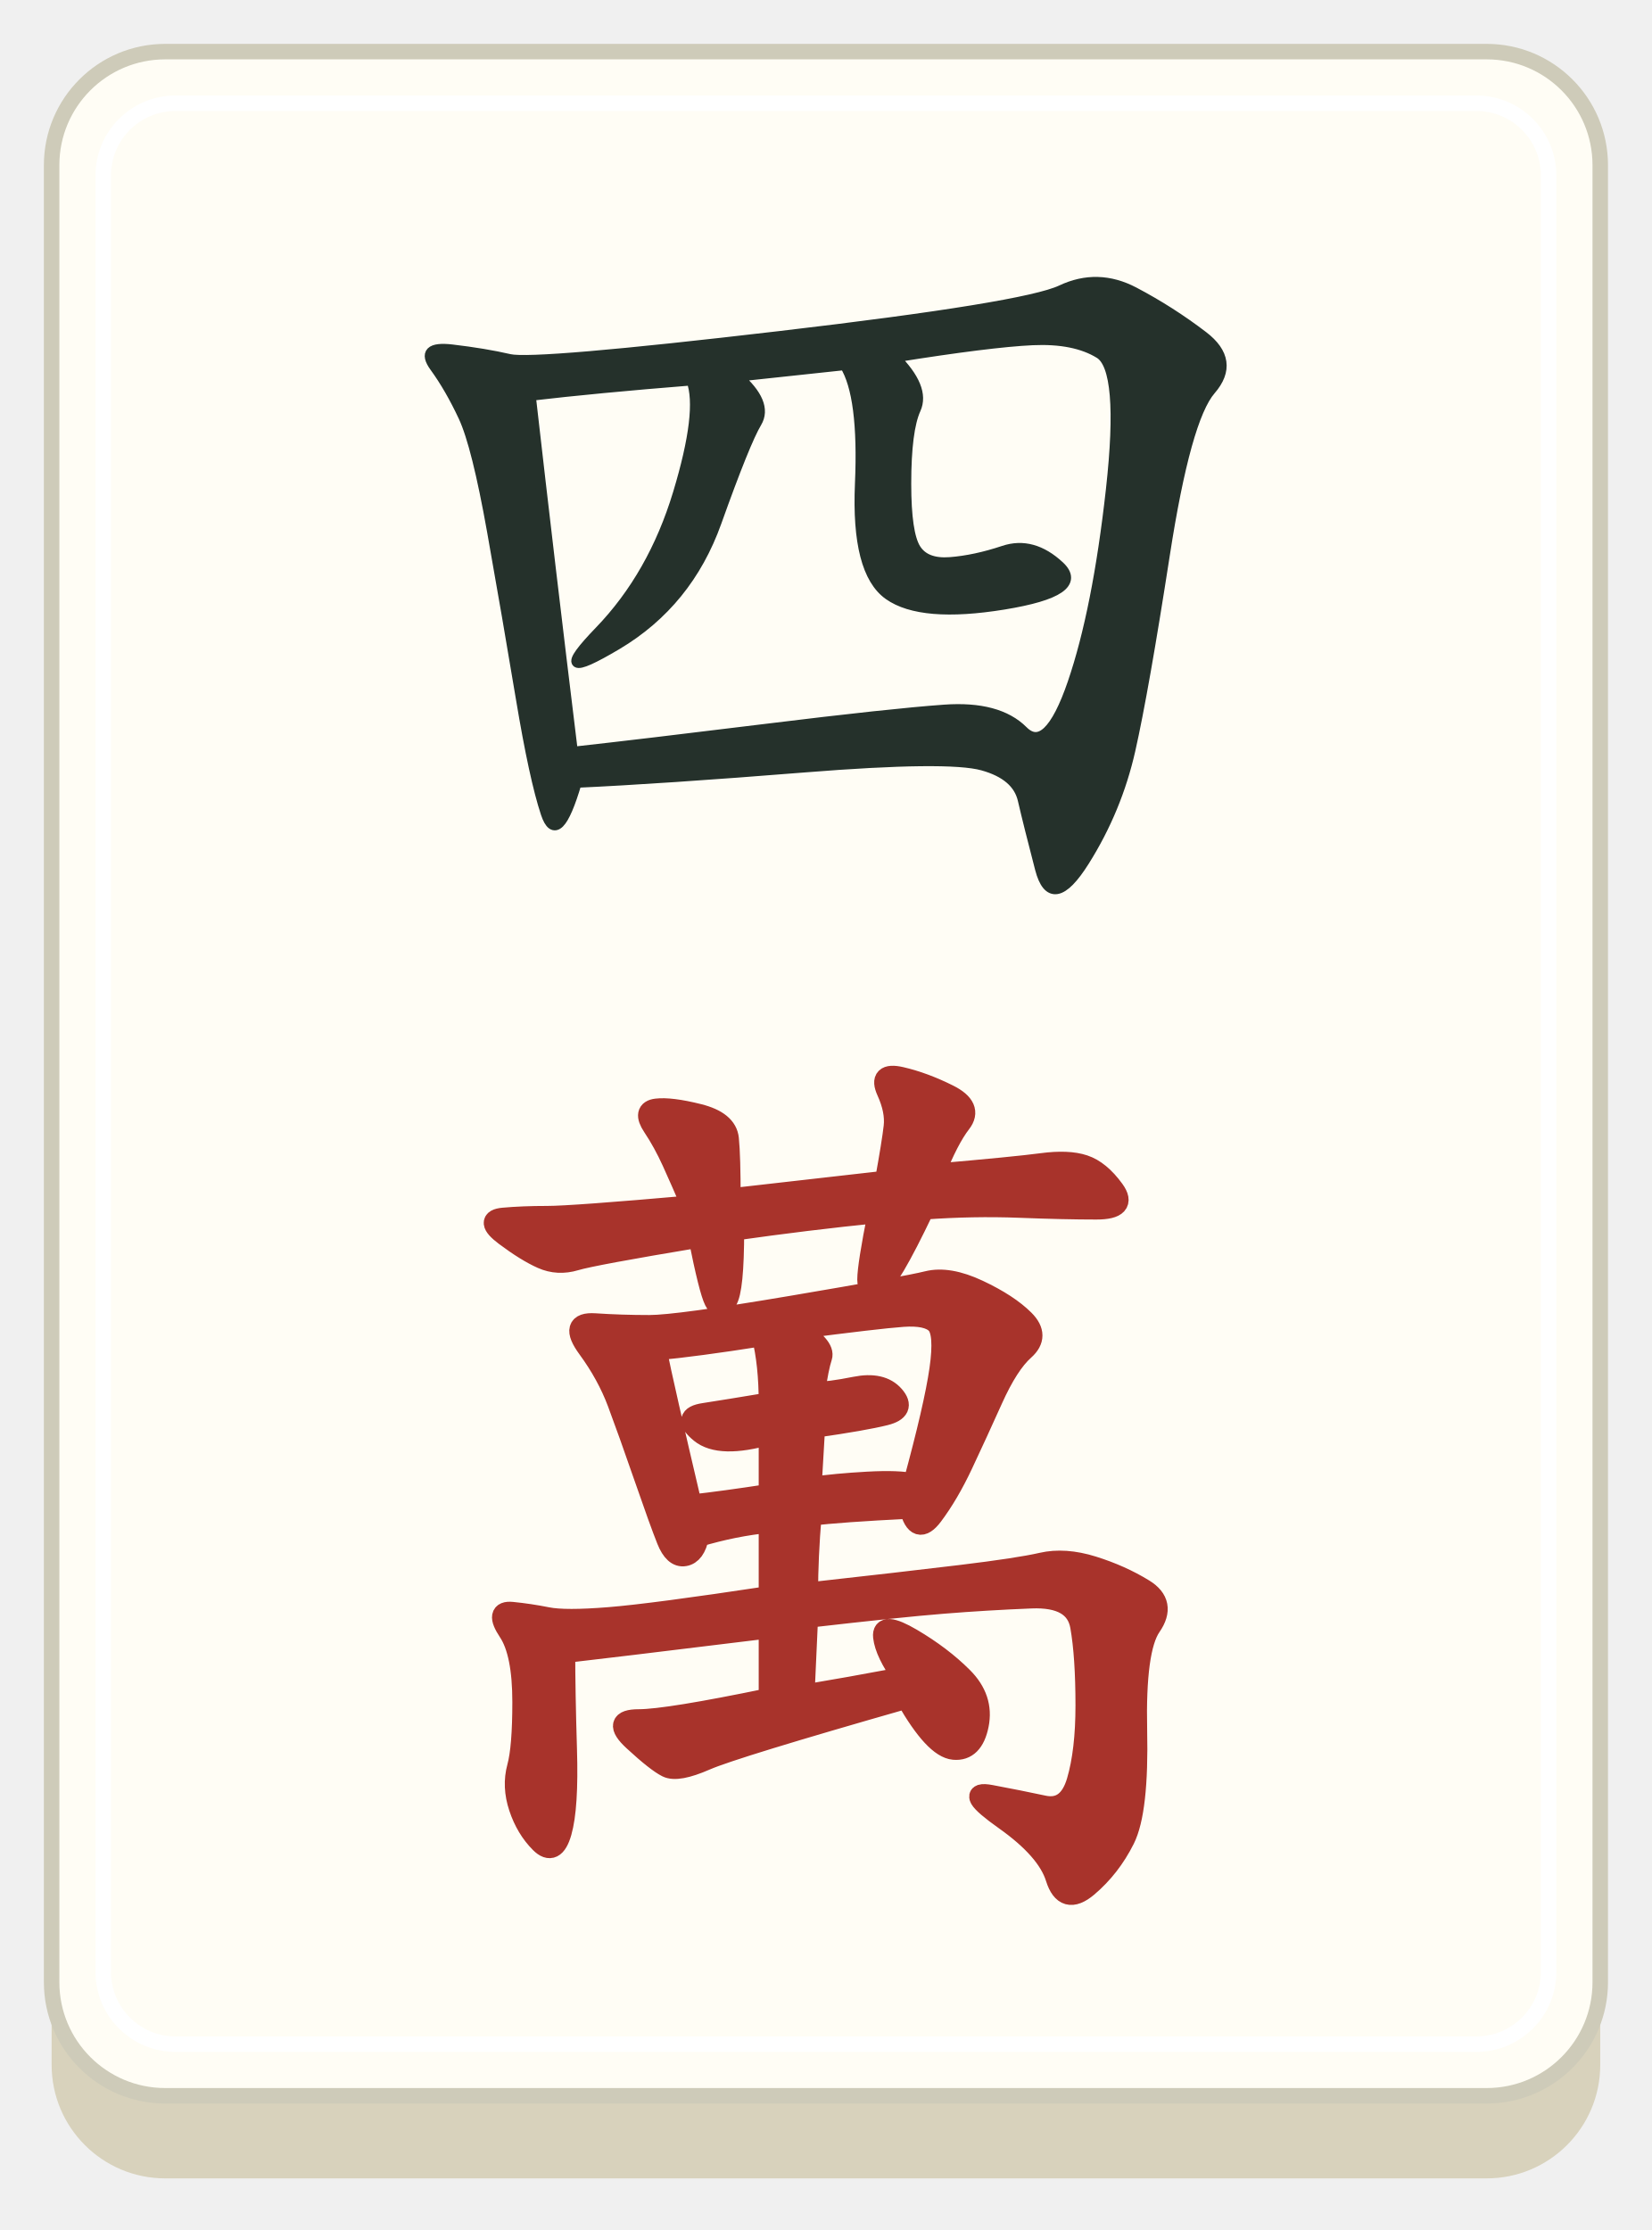
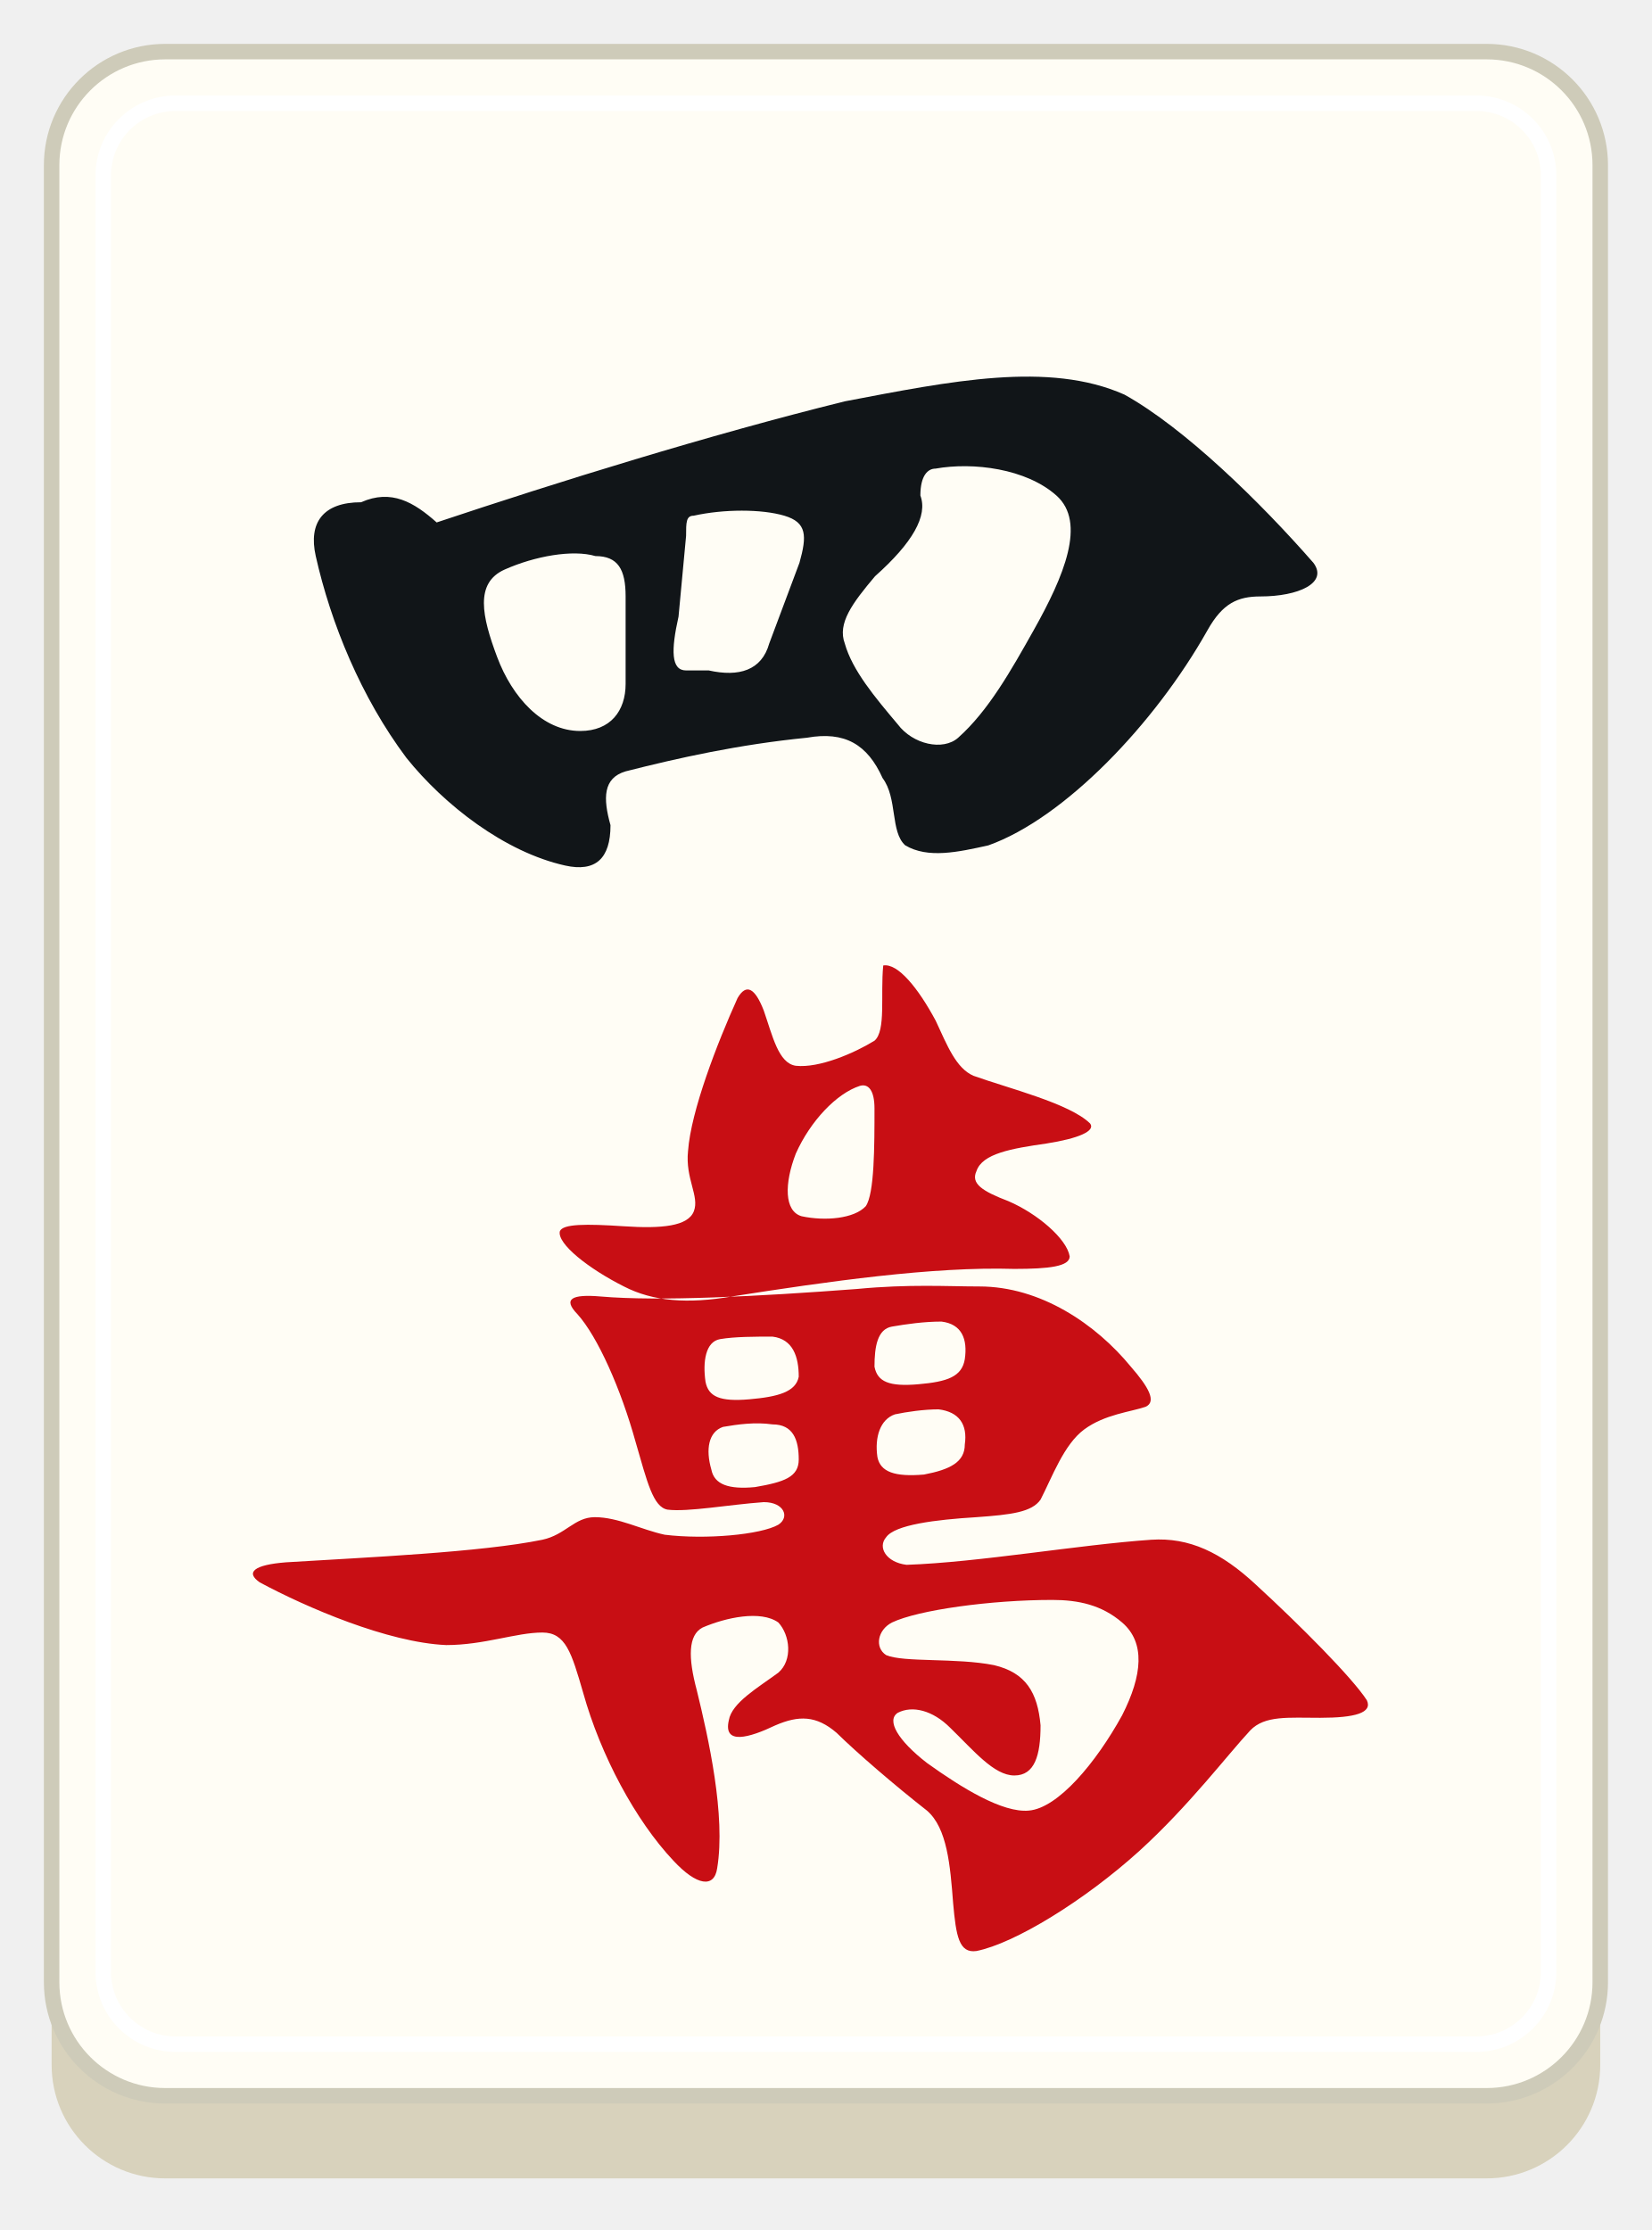
<svg xmlns="http://www.w3.org/2000/svg" viewBox="0 0 160 216" width="160" height="216" data-suit="wan" data-rank="4" role="img" aria-label="四万">
  <rect x="5" y="13" width="150" height="198" rx="11" fill="#d8d2bc" />
  <rect x="5" y="5" width="150" height="198" rx="11" fill="#fffdf5" stroke="#cecbb9" stroke-width="1.5" />
  <rect x="10" y="10" width="140" height="188" rx="7" fill="none" stroke="#ffffff" stroke-width="1.5" />
-   <path data-character="四" d="M24.609,71.094C23.307,75.521 22.266,76.563 21.484,74.219C20.703,71.875 19.857,67.969 18.945,62.5C18.034,57.031 17.057,51.367 16.016,45.508C14.974,39.648 13.997,35.742 13.086,33.789C12.174,31.836 11.198,30.143 10.156,28.711C9.115,27.279 9.701,26.693 11.914,26.953C14.128,27.214 16.081,27.539 17.773,27.93C19.466,28.32 28.646,27.539 45.313,25.586C61.979,23.633 71.549,22.07 74.023,20.898C76.497,19.727 78.971,19.792 81.445,21.094C83.919,22.396 86.263,23.893 88.477,25.586C90.69,27.279 90.951,29.102 89.258,31.055C87.565,33.008 86.003,38.607 84.57,47.852C83.138,57.096 81.966,63.737 81.055,67.773C80.143,71.81 78.581,75.586 76.367,79.102C74.154,82.617 72.656,82.878 71.875,79.883C71.094,76.888 70.508,74.544 70.117,72.852C69.727,71.159 68.359,69.987 66.016,69.336C63.672,68.685 57.617,68.75 47.852,69.531C38.086,70.313 30.339,70.833 24.609,71.094ZM36.328,30.078C29.818,30.599 24.349,31.12 19.922,31.641C21.224,43.099 22.656,55.208 24.219,67.969C28.906,67.448 35.482,66.667 43.945,65.625C52.409,64.583 58.464,63.932 62.109,63.672C65.755,63.411 68.424,64.128 70.117,65.82C71.81,67.513 73.503,65.885 75.195,60.938C76.888,55.99 78.19,49.414 79.102,41.211C80.013,33.008 79.622,28.385 77.93,27.344C76.237,26.302 73.958,25.846 71.094,25.977C68.229,26.107 63.542,26.693 57.031,27.734C59.115,29.818 59.831,31.576 59.18,33.008C58.529,34.44 58.203,36.979 58.203,40.625C58.203,44.01 58.529,46.224 59.18,47.266C59.831,48.307 61.003,48.763 62.695,48.633C64.388,48.503 66.211,48.112 68.164,47.461C70.117,46.81 72.005,47.331 73.828,49.023C75.651,50.716 73.763,52.018 68.164,52.93C62.565,53.841 58.659,53.516 56.445,51.953C54.232,50.391 53.255,46.615 53.516,40.625C53.776,34.635 53.255,30.599 51.953,28.516L41.016,29.688C43.099,31.51 43.75,33.073 42.969,34.375C42.188,35.677 40.82,39.063 38.867,44.531C36.914,50 33.529,54.167 28.711,57.031C23.893,59.896 23.307,59.44 26.953,55.664C30.599,51.888 33.268,47.201 34.961,41.602C36.654,36.003 37.109,32.161 36.328,30.078Z" transform="translate(32.4639 8.2577) scale(0.9501)" fill="#25312b" stroke="#25312b" stroke-width="1.052" stroke-linejoin="round" />
-   <path data-character="萬" d="M59.375,52.344C54.167,52.604 50.521,52.865 48.438,53.125C48.177,56.25 48.047,59.115 48.047,61.719C55.078,60.938 60.742,60.286 65.039,59.766C69.336,59.245 72.331,58.789 74.023,58.398C75.716,58.008 77.604,58.138 79.688,58.789C81.771,59.44 83.659,60.286 85.352,61.328C87.044,62.37 87.305,63.737 86.133,65.43C84.961,67.122 84.44,70.964 84.57,76.953C84.701,82.943 84.245,86.979 83.203,89.063C82.161,91.146 80.794,92.904 79.102,94.336C77.409,95.768 76.237,95.443 75.586,93.359C74.935,91.276 73.047,89.128 69.922,86.914C66.797,84.701 66.276,83.789 68.359,84.18C70.443,84.57 72.396,84.961 74.219,85.352C76.042,85.742 77.279,84.831 77.93,82.617C78.581,80.404 78.906,77.604 78.906,74.219C78.906,70.573 78.711,67.643 78.32,65.43C77.93,63.216 76.107,62.174 72.852,62.305C69.596,62.435 66.341,62.63 63.086,62.891C59.831,63.151 54.818,63.672 48.047,64.453L47.656,73.047C50.781,72.526 54.427,71.875 58.594,71.094C57.292,69.271 56.576,67.773 56.445,66.602C56.315,65.43 57.357,65.495 59.57,66.797C61.784,68.099 63.672,69.531 65.234,71.094C66.797,72.656 67.383,74.414 66.992,76.367C66.602,78.32 65.69,79.232 64.258,79.102C62.826,78.971 61.068,77.083 58.984,73.438C46.224,77.083 38.802,79.362 36.719,80.273C34.635,81.185 33.203,81.445 32.422,81.055C31.641,80.664 30.404,79.688 28.711,78.125C27.018,76.563 27.214,75.781 29.297,75.781C31.38,75.781 36.198,75 43.75,73.438L43.75,65.625C30.99,67.188 23.438,68.099 21.094,68.359C21.094,71.224 21.159,74.805 21.289,79.102C21.419,83.398 21.224,86.458 20.703,88.281C20.182,90.104 19.401,90.495 18.359,89.453C17.318,88.411 16.536,87.109 16.016,85.547C15.495,83.984 15.43,82.487 15.82,81.055C16.211,79.622 16.406,77.214 16.406,73.828C16.406,70.182 15.885,67.578 14.844,66.016C13.802,64.453 13.932,63.737 15.234,63.867C16.536,63.997 17.839,64.193 19.141,64.453C20.443,64.714 22.721,64.714 25.977,64.453C29.232,64.193 35.156,63.411 43.75,62.109L43.75,53.906C41.146,54.167 38.542,54.688 35.938,55.469C35.677,56.771 35.156,57.487 34.375,57.617C33.594,57.747 32.943,57.161 32.422,55.859C31.901,54.557 31.055,52.214 29.883,48.828C28.711,45.443 27.734,42.708 26.953,40.625C26.172,38.542 25.065,36.523 23.633,34.57C22.201,32.617 22.461,31.706 24.414,31.836C26.367,31.966 28.385,32.031 30.469,32.031C32.552,32.031 37.826,31.315 46.289,29.883C54.753,28.451 59.766,27.539 61.328,27.148C62.891,26.758 64.779,27.083 66.992,28.125C69.206,29.167 70.898,30.273 72.07,31.445C73.242,32.617 73.242,33.724 72.07,34.766C70.898,35.807 69.727,37.63 68.555,40.234C67.383,42.839 66.276,45.247 65.234,47.461C64.193,49.674 63.086,51.563 61.914,53.125C60.742,54.688 59.896,54.427 59.375,52.344ZM55.859,19.531C50.651,20.052 45.313,20.703 39.844,21.484C39.844,25.911 39.583,28.516 39.063,29.297C38.542,30.078 38.086,30.078 37.695,29.297C37.305,28.516 36.719,26.172 35.938,22.266C28.125,23.568 23.568,24.414 22.266,24.805C20.964,25.195 19.727,25.13 18.555,24.609C17.383,24.089 16.016,23.242 14.453,22.07C12.891,20.898 12.826,20.247 14.258,20.117C15.69,19.987 17.318,19.922 19.141,19.922C20.964,19.922 26.302,19.531 35.156,18.75C34.375,16.927 33.659,15.299 33.008,13.867C32.357,12.435 31.641,11.133 30.859,9.961C30.078,8.789 30.208,8.138 31.25,8.008C32.292,7.878 33.854,8.073 35.938,8.594C38.021,9.115 39.128,10.026 39.258,11.328C39.388,12.63 39.453,14.844 39.453,17.969L56.641,16.016C57.161,13.151 57.487,11.133 57.617,9.961C57.747,8.789 57.487,7.487 56.836,6.055C56.185,4.622 56.706,4.102 58.398,4.492C60.091,4.883 61.849,5.534 63.672,6.445C65.495,7.357 65.951,8.398 65.039,9.57C64.128,10.742 63.151,12.63 62.109,15.234C68.099,14.714 72.07,14.323 74.023,14.063C75.977,13.802 77.539,13.867 78.711,14.258C79.883,14.648 80.99,15.56 82.031,16.992C83.073,18.424 82.422,19.141 80.078,19.141C77.734,19.141 74.87,19.076 71.484,18.945C68.099,18.815 64.583,18.88 60.938,19.141C58.333,24.609 56.641,27.474 55.859,27.734C55.078,27.995 54.688,27.734 54.688,26.953C54.688,25.911 55.078,23.438 55.859,19.531ZM48.438,50C50.26,49.74 52.344,49.544 54.688,49.414C57.031,49.284 58.724,49.349 59.766,49.609C61.328,43.88 62.305,39.648 62.695,36.914C63.086,34.18 62.956,32.487 62.305,31.836C61.654,31.185 60.417,30.924 58.594,31.055C56.771,31.185 52.865,31.641 46.875,32.422C48.958,33.724 49.87,34.766 49.609,35.547C49.349,36.328 49.089,37.63 48.828,39.453C49.87,39.453 51.367,39.258 53.32,38.867C55.273,38.477 56.706,38.802 57.617,39.844C58.529,40.885 58.203,41.602 56.641,41.992C55.078,42.383 52.474,42.839 48.828,43.359ZM35.156,51.953C37.5,51.693 40.365,51.302 43.75,50.781L43.75,44.141C40.104,45.182 37.565,45.117 36.133,43.945C34.701,42.773 34.831,42.057 36.523,41.797C38.216,41.536 40.625,41.146 43.75,40.625C43.75,37.76 43.49,35.286 42.969,33.203C38.021,33.984 34.115,34.505 31.25,34.766C31.771,37.37 33.073,43.099 35.156,51.953Z" transform="translate(36.3068 100.4205) scale(0.87273)" fill="#a8332b" stroke="#a8332b" stroke-width="2.292" stroke-linejoin="round" />
+   <g data-representation="supplied-calligraphy-wan">
+     <path data-character="四" transform="translate(30.4 36.48) scale(0.310195 0.2761166) translate(-103.53 -60.00881)" d="M 104.12 122.96 C 101.76 111.16 106.48 104.08 118.28 104.08 C 127.72 99.36 134.8 104.08 141.88 111.16 C 179.64 97 226.84 80.48 269.32 68.68 C 302.36 61.6 333.04 54.52 356.64 66.32 C 375.52 78.12 399.12 104.08 415.64 125.32 C 420.36 132.4 410.92 137.12 399.12 137.12 C 392.04 137.12 387.32 139.48 382.6 148.92 C 366.08 181.96 337.76 215 314.16 224.44 C 304.72 226.8 295.28 229.16 288.2 224.44 C 283.48 219.72 285.84 207.92 281.12 200.84 C 276.4 189.04 269.32 184.32 257.52 186.68 C 236.28 189.04 217.4 193.76 200.88 198.48 C 193.8 200.84 193.8 207.92 196.16 217.36 C 196.16 229.16 191.44 233.88 182 231.52 C 163.12 226.8 144.24 210.28 132.44 193.76 C 118.28 172.52 108.84 146.56 104.12 122.96 Z M 163.12 127.68 C 172.56 122.96 184.36 120.6 191.44 122.96 C 198.52 122.96 200.88 127.68 200.88 137.12 L 200.88 167.8 C 200.88 177.24 196.16 184.32 186.72 184.32 C 174.92 184.32 165.48 172.52 160.76 158.36 C 156.04 144.2 153.68 132.4 163.12 127.68 Z M 222.12 108.8 C 231.56 106.44 243.36 106.44 250.44 108.8 C 257.52 111.16 257.52 115.88 255.16 125.32 L 245.72 153.64 C 243.36 163.08 236.28 165.44 226.84 163.08 L 219.76 163.08 C 215.04 163.08 215.04 156 217.4 144.2 L 219.76 115.88 C 219.76 111.16 219.76 108.8 222.12 108.8 Z M 297.64 92.28 C 309.44 89.92 325.96 92.28 335.4 101.72 C 344.84 111.16 337.76 130.04 328.32 148.92 C 321.24 163.08 314.16 177.24 304.72 186.68 C 300 191.4 290.56 189.04 285.84 181.96 C 278.76 172.52 271.68 163.08 269.32 153.64 C 266.96 146.56 271.68 139.48 278.76 130.04 C 290.56 118.24 295.28 108.8 292.92 101.72 C 292.92 94.64 295.28 92.28 297.64 92.28 Z" fill="#111518" fill-rule="evenodd" />
+     <path data-character="萬" transform="translate(24.5 93.5) scale(0.2821886 0.2429017) translate(-64.65625 -232.931)" d="M 281,233 C 286,232 293,242 299,255 C 303,265 306,274 312,277 C 324,282 345,288 352,296 C 354,299 348,302 337,304 C 325,306 315,308 313,315 C 311,320 315,323 324,327 C 334,332 344,342 345,349 C 345,353 338,354 326,354 C 298,353 262,359 229,365 C 214,368 202,367 192,361 C 180,354 169,344 170,339 C 171,336 179,336 192,337 C 205,338 214,337 216,331 C 218,325 213,318 214,307 C 215,291 224,264 231,246 C 234,240 237,242 240,251 C 243,261 245,272 251,273 C 259,274 271,268 278,263 C 282,259 280,245 281,233 Z M 273,281 C 265,284 256,295 251,308 C 247,320 247,331 253,333 C 261,335 271,334 275,329 C 278,324 278,305 278,290 C 278,283 276,280 273,281 Z M 314,361 C 335,361 354,376 366,393 C 372,401 375,407 371,409 C 366,411 357,412 350,418 C 343,424 339,437 335,446 C 332,451 325,452 313,453 C 299,454 285,456 282,461 C 279,465 282,471 289,472 C 314,471 348,464 373,462 C 386,461 397,467 409,480 C 424,496 442,517 447,526 C 449,531 443,533 431,533 C 420,533 412,532 407,538 C 399,548 386,568 369,586 C 350,606 326,623 313,626 C 307,627 306,620 305,607 C 304,592 303,577 296,570 C 285,560 272,547 265,539 C 258,532 252,532 244,536 C 235,541 226,544 228,534 C 229,527 238,521 245,515 C 250,510 249,500 245,495 C 239,490 227,493 219,497 C 214,500 214,509 217,522 C 221,541 227,572 224,593 C 223,601 217,600 209,590 C 196,574 184,548 178,523 C 174,507 172,499 164,499 C 155,499 144,504 131,504 C 111,503 83,489 67,479 C 62,475 65,472 76,471 C 104,469 143,467 164,462 C 172,460 175,453 182,453 C 190,453 198,458 206,460 C 220,462 239,460 245,456 C 249,453 247,447 240,447 C 228,448 214,451 207,450 C 202,449 200,439 196,423 C 191,402 183,381 176,372 C 171,366 174,364 184,365 C 204,367 238,365 272,362 C 290,360 303,361 314,361 Z M 225,382 C 220,383 219,391 220,399 C 221,405 225,407 235,406 C 245,405 251,403 252,397 C 252,389 250,382 243,381 C 237,381 230,381 225,382 Z M 284,377 C 279,378 278,385 278,393 C 279,399 283,401 293,400 C 303,399 308,397 309,390 C 310,382 308,376 301,375 C 295,375 289,376 284,377 Z M 226,417 C 221,419 220,426 222,434 C 223,440 228,442 237,441 C 247,439 252,437 252,430 C 252,422 250,416 243,416 C 237,415 231,416 226,417 Z M 285,412 C 280,414 278,421 279,429 C 280,435 285,437 295,436 C 304,434 309,431 309,424 C 310,416 307,411 300,410 C 295,410 289,411 285,412 Z M 339,486 C 318,486 293,490 284,495 C 279,498 278,505 282,508 C 288,511 306,509 319,512 C 330,515 334,523 335,536 C 335,548 333,556 326,556 C 319,556 312,546 304,537 C 298,530 291,528 286,531 C 282,534 286,542 296,551 C 308,561 322,571 331,570 C 341,569 354,551 363,532 C 370,516 371,503 363,495 C 356,488 348,486 339,486 Z" fill="#c80e14" fill-rule="evenodd" />
+   </g>
</svg>
